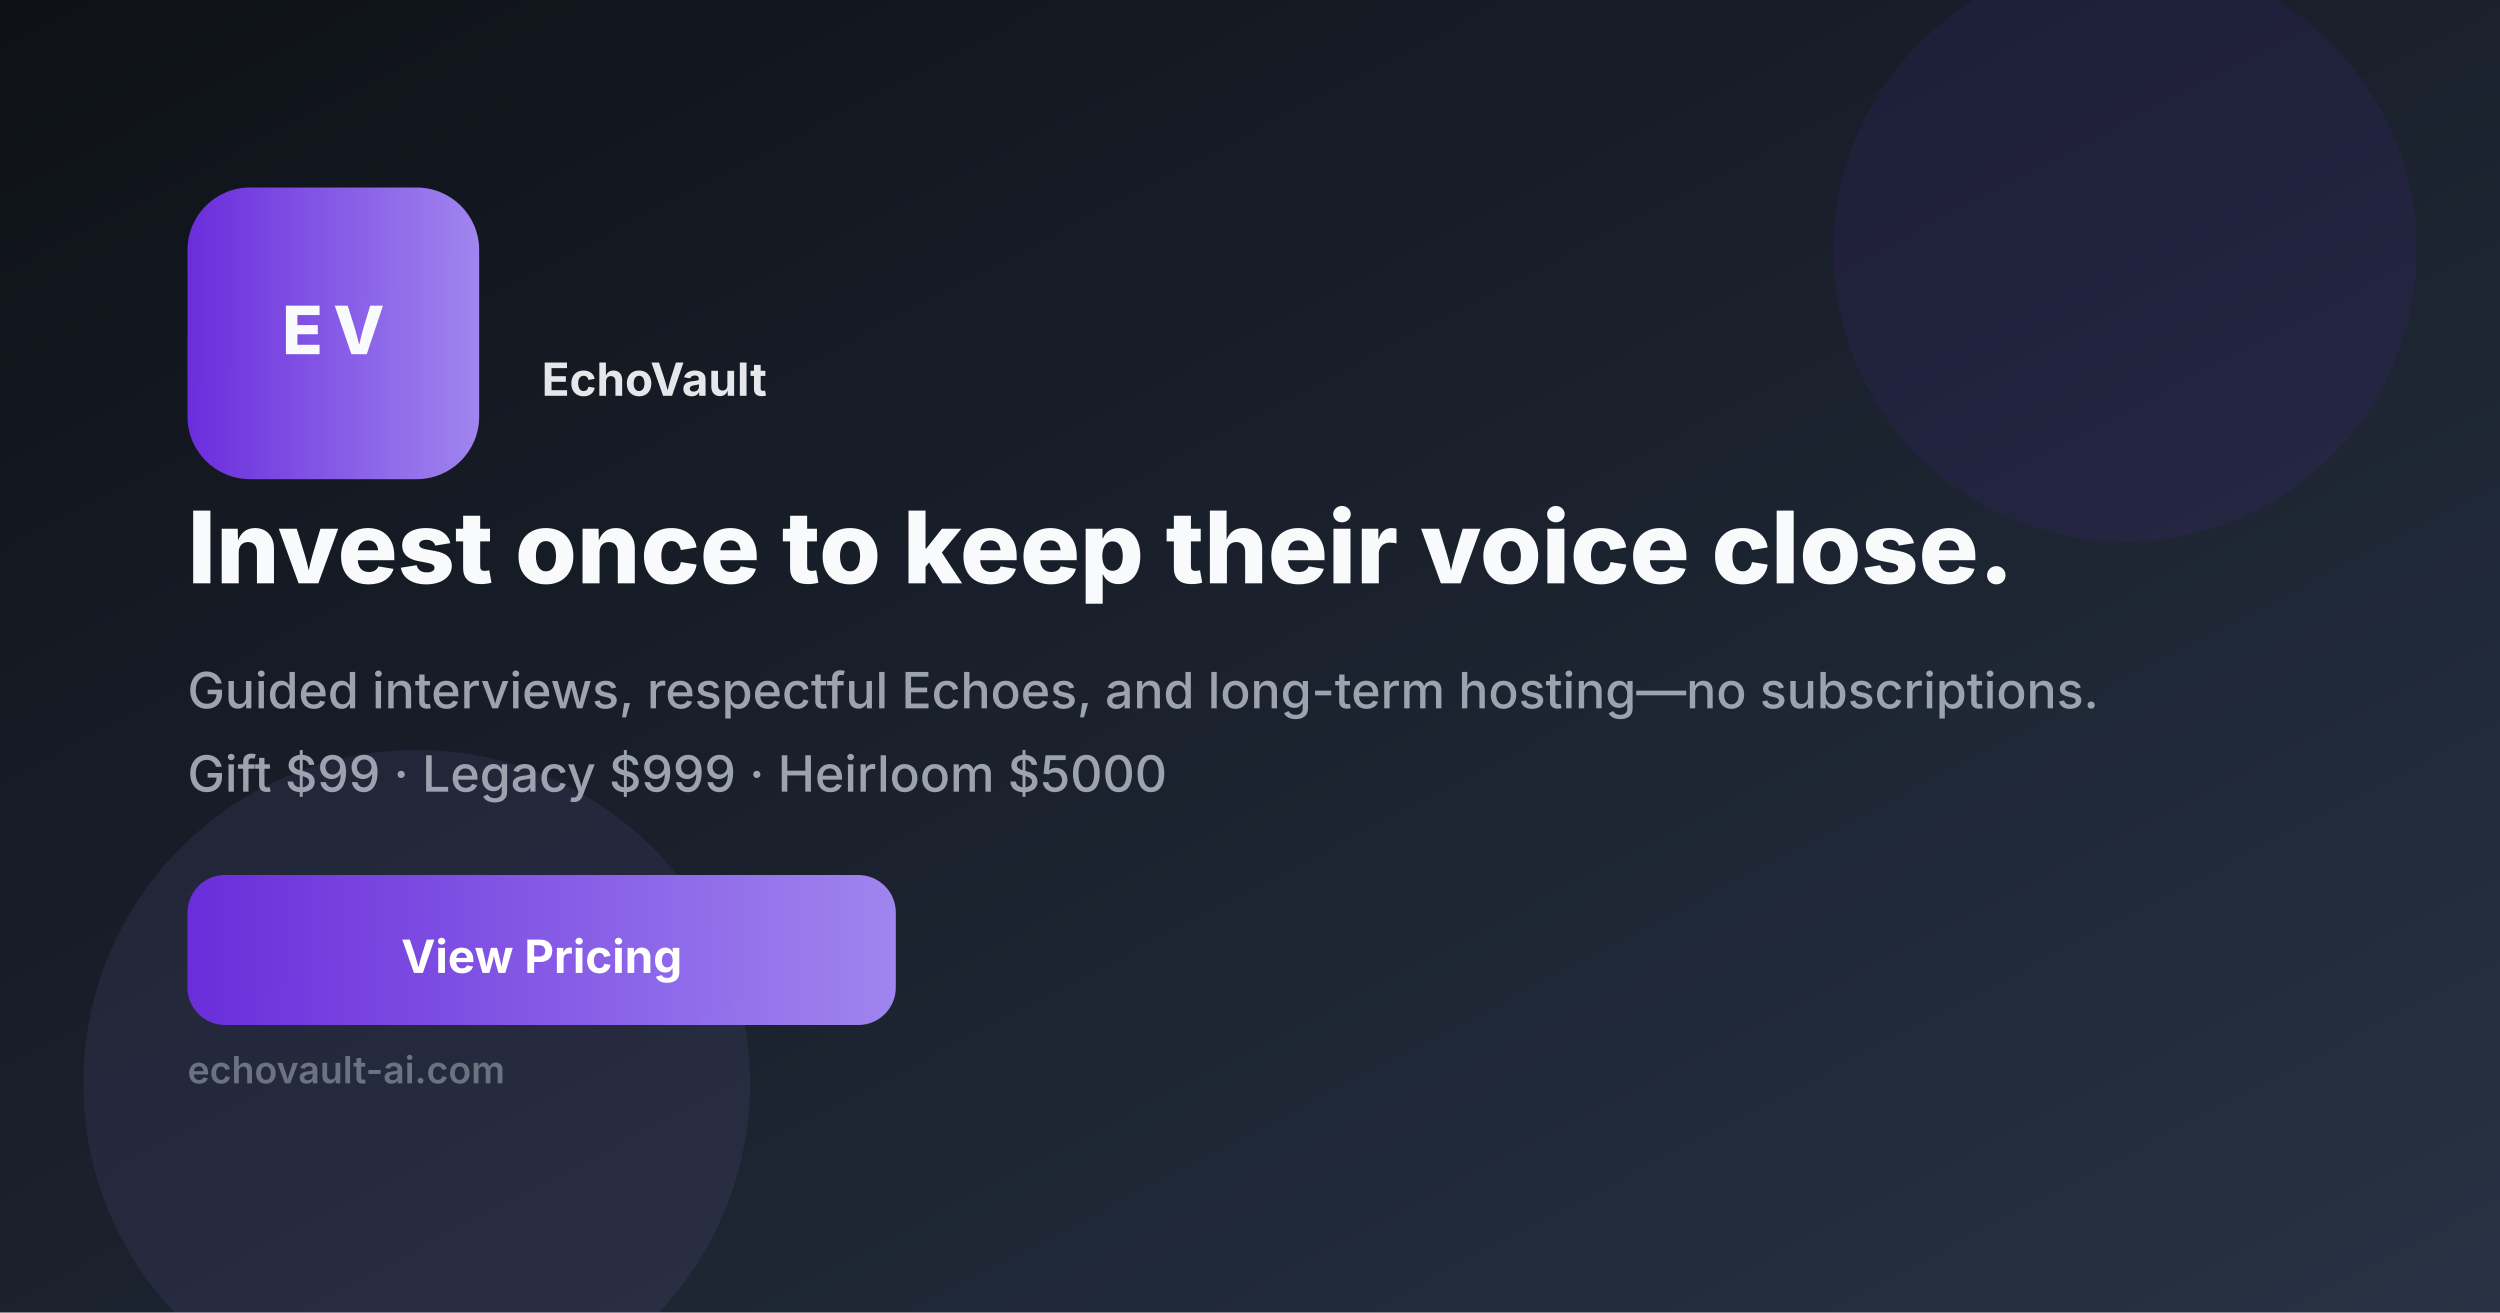
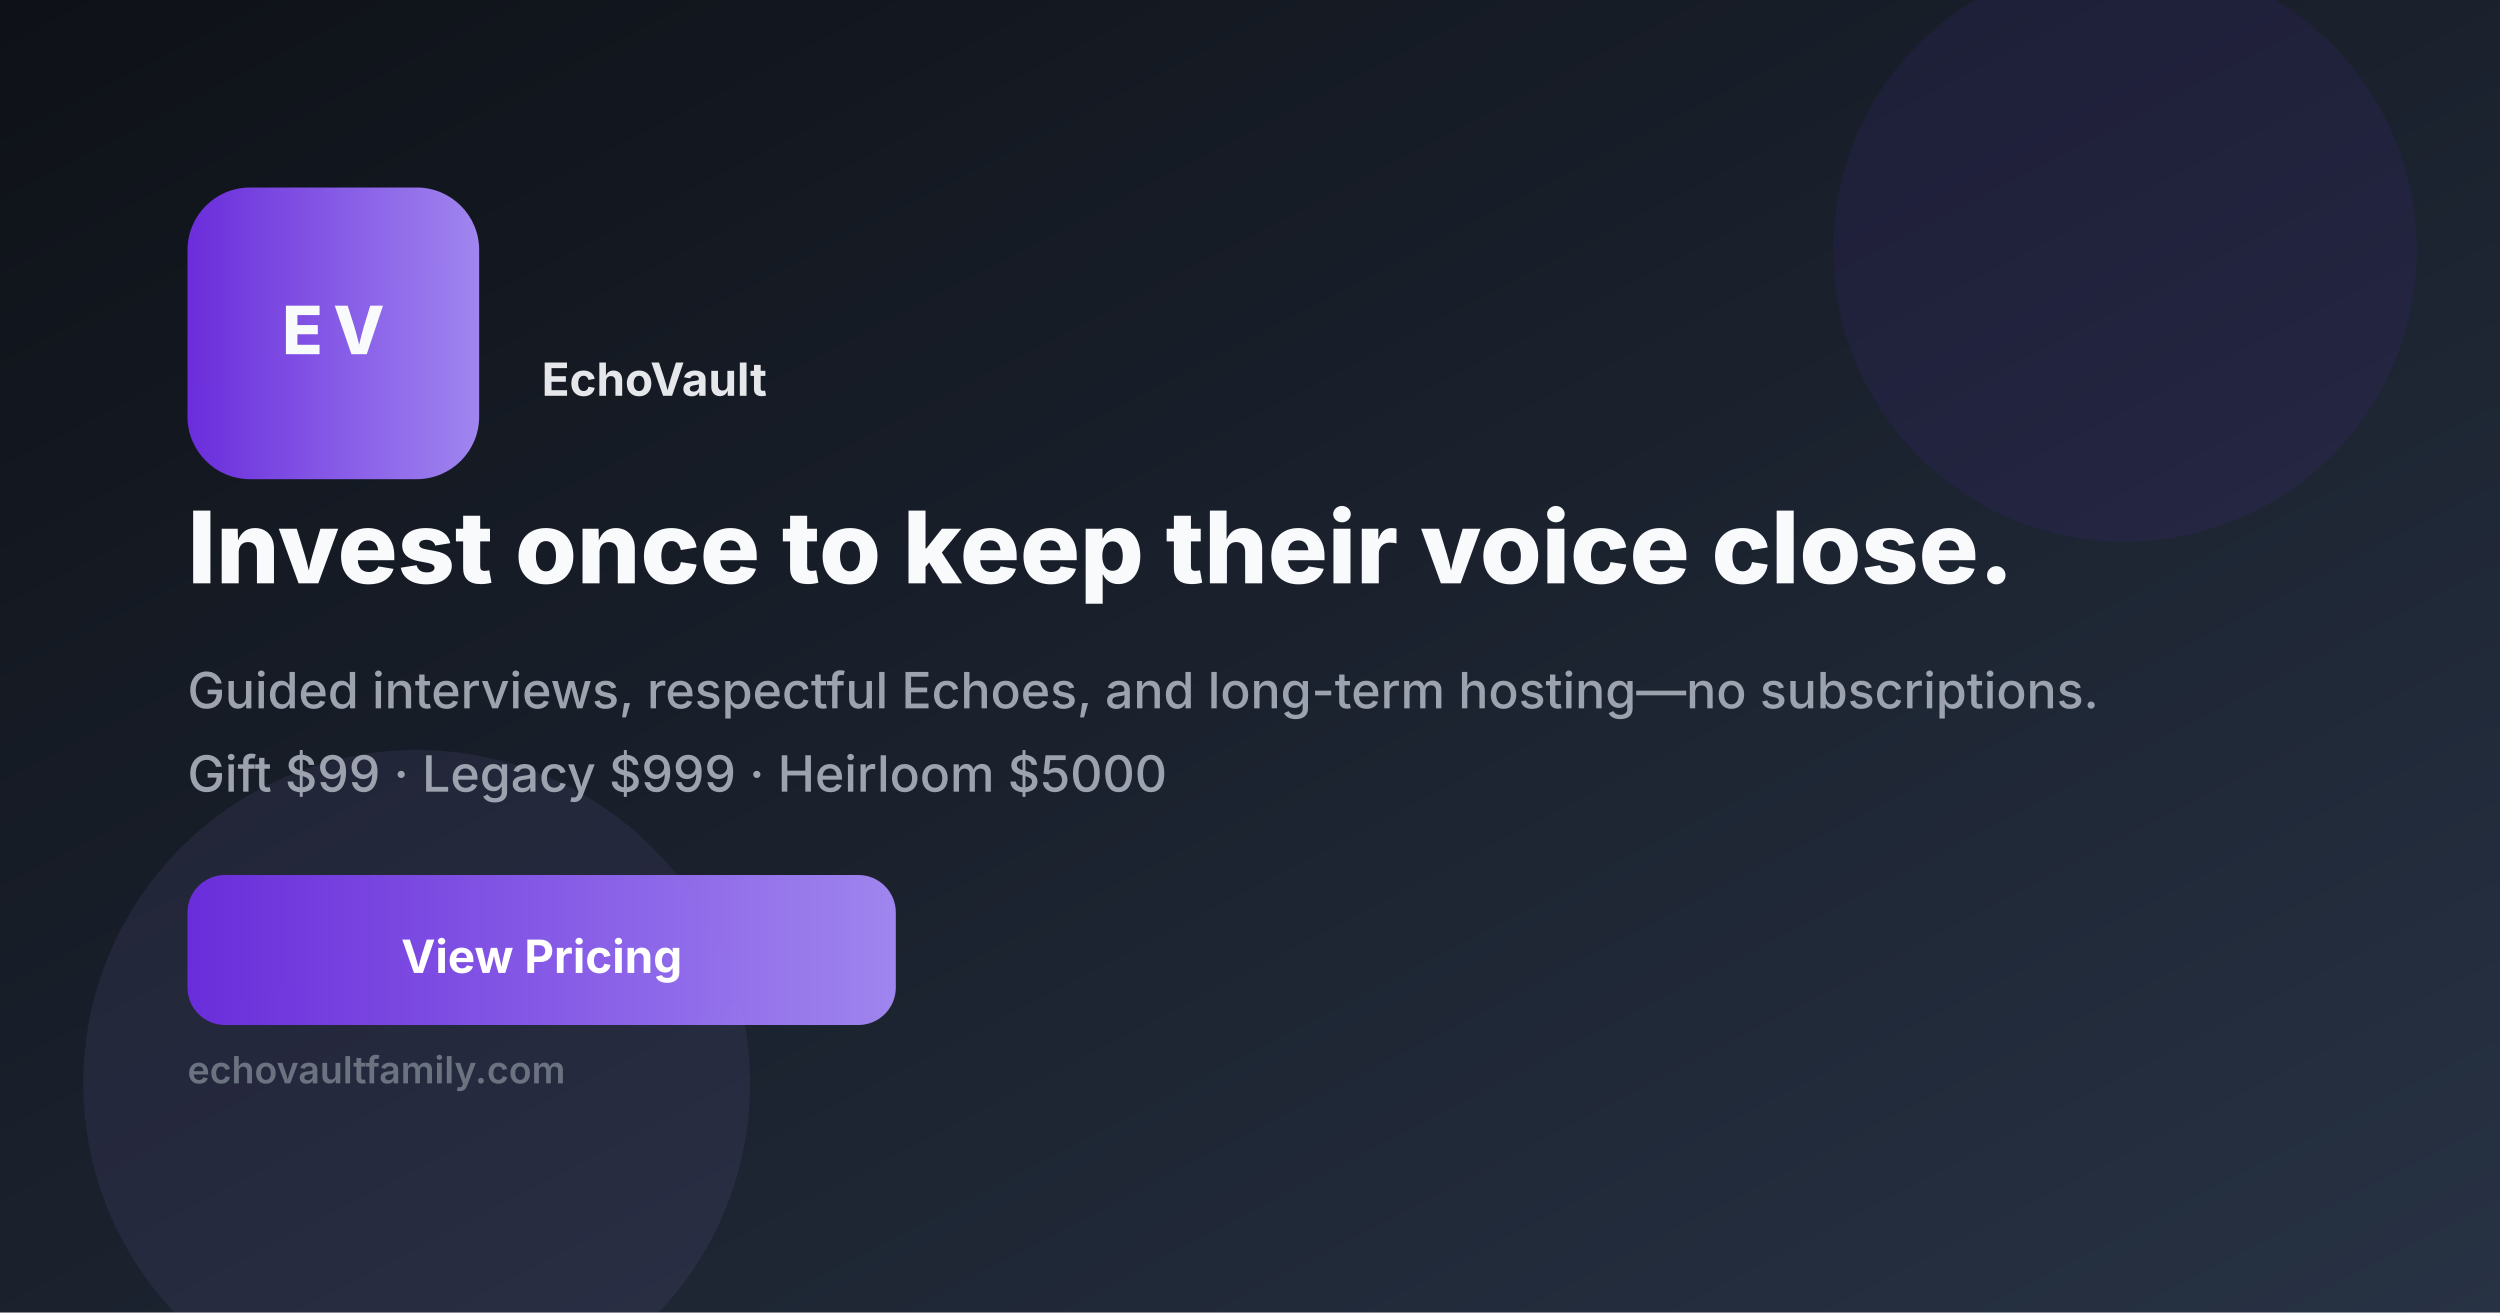
<svg xmlns="http://www.w3.org/2000/svg" width="1200" height="630" viewBox="0 0 1200 630" fill="none">
  <defs>
    <linearGradient id="bg2" x1="0" y1="0" x2="1" y2="1">
      <stop offset="0%" stop-color="#0E1117" />
      <stop offset="100%" stop-color="#273244" />
    </linearGradient>
    <linearGradient id="accent2" x1="0" y1="0" x2="1" y2="0">
      <stop offset="0%" stop-color="#6F2EE5" />
      <stop offset="100%" stop-color="#A78BFA" />
    </linearGradient>
  </defs>
  <rect width="1200" height="630" fill="url(#bg2)" />
  <circle cx="1020" cy="120" r="140" fill="rgba(111,46,229,0.08)" />
  <circle cx="200" cy="520" r="160" fill="rgba(167,139,250,0.08)" />
  <rect x="90" y="90" width="140" height="140" rx="30" fill="url(#accent2)" opacity="0.95" />
  <text x="160" y="170" text-anchor="middle" fill="#F8FAFC" font-family="Inter, -apple-system, BlinkMacSystemFont, 'Segoe UI', sans-serif" font-size="32" font-weight="800" letter-spacing="5">EV</text>
  <text x="260" y="190" fill="#E5E7EB" font-family="Inter, -apple-system, BlinkMacSystemFont, 'Segoe UI', sans-serif" font-size="22" font-weight="700">EchoVault</text>
  <text x="90" y="280" fill="#F8FAFC" font-family="Inter, -apple-system, BlinkMacSystemFont, 'Segoe UI', sans-serif" font-size="48" font-weight="800">Invest once to keep their voice close.</text>
  <text x="90" y="340" fill="#9CA3AF" font-family="Inter, -apple-system, BlinkMacSystemFont, 'Segoe UI', sans-serif" font-size="24" font-weight="500">
    Guided interviews, respectful Echoes, and long-term hosting—no subscriptions.
  </text>
  <text x="90" y="380" fill="#9CA3AF" font-family="Inter, -apple-system, BlinkMacSystemFont, 'Segoe UI', sans-serif" font-size="24" font-weight="500">
    Gift $99 · Legacy $999 · Heirloom $5000
  </text>
  <rect x="90" y="420" width="340" height="72" rx="18" fill="url(#accent2)" opacity="0.94" />
  <text x="260" y="467" text-anchor="middle" fill="#FFFFFF" font-family="Inter, -apple-system, BlinkMacSystemFont, 'Segoe UI', sans-serif" font-size="22" font-weight="700">View Pricing</text>
-   <text x="90" y="520" fill="#6B7280" font-family="Inter, -apple-system, BlinkMacSystemFont, 'Segoe UI', sans-serif" font-size="18" font-weight="600">echovault-ai.com</text>
+   <text x="90" y="520" fill="#6B7280" font-family="Inter, -apple-system, BlinkMacSystemFont, 'Segoe UI', sans-serif" font-size="18" font-weight="600">echovaultfamily.com</text>
</svg>
